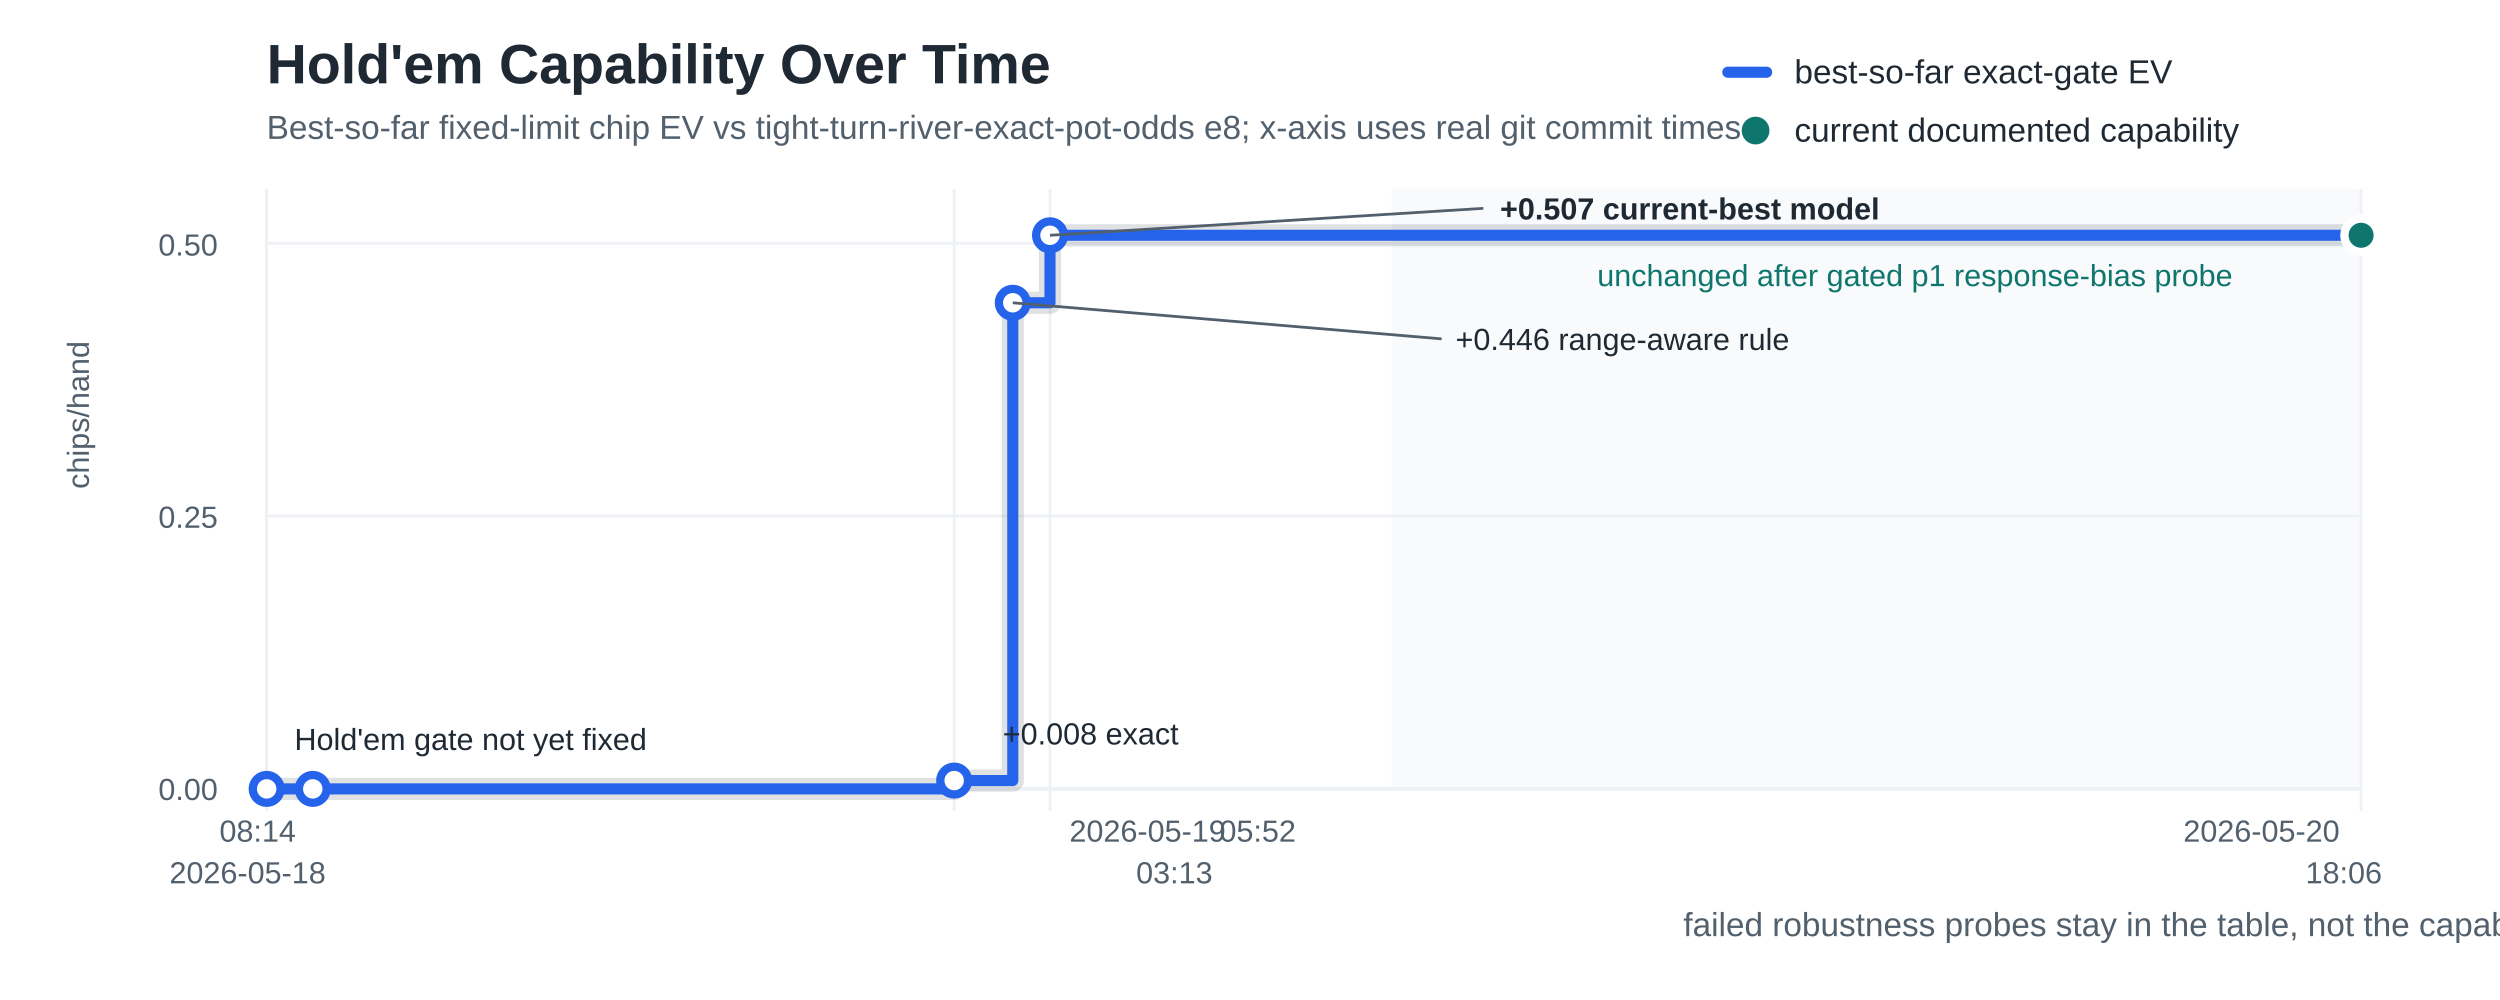
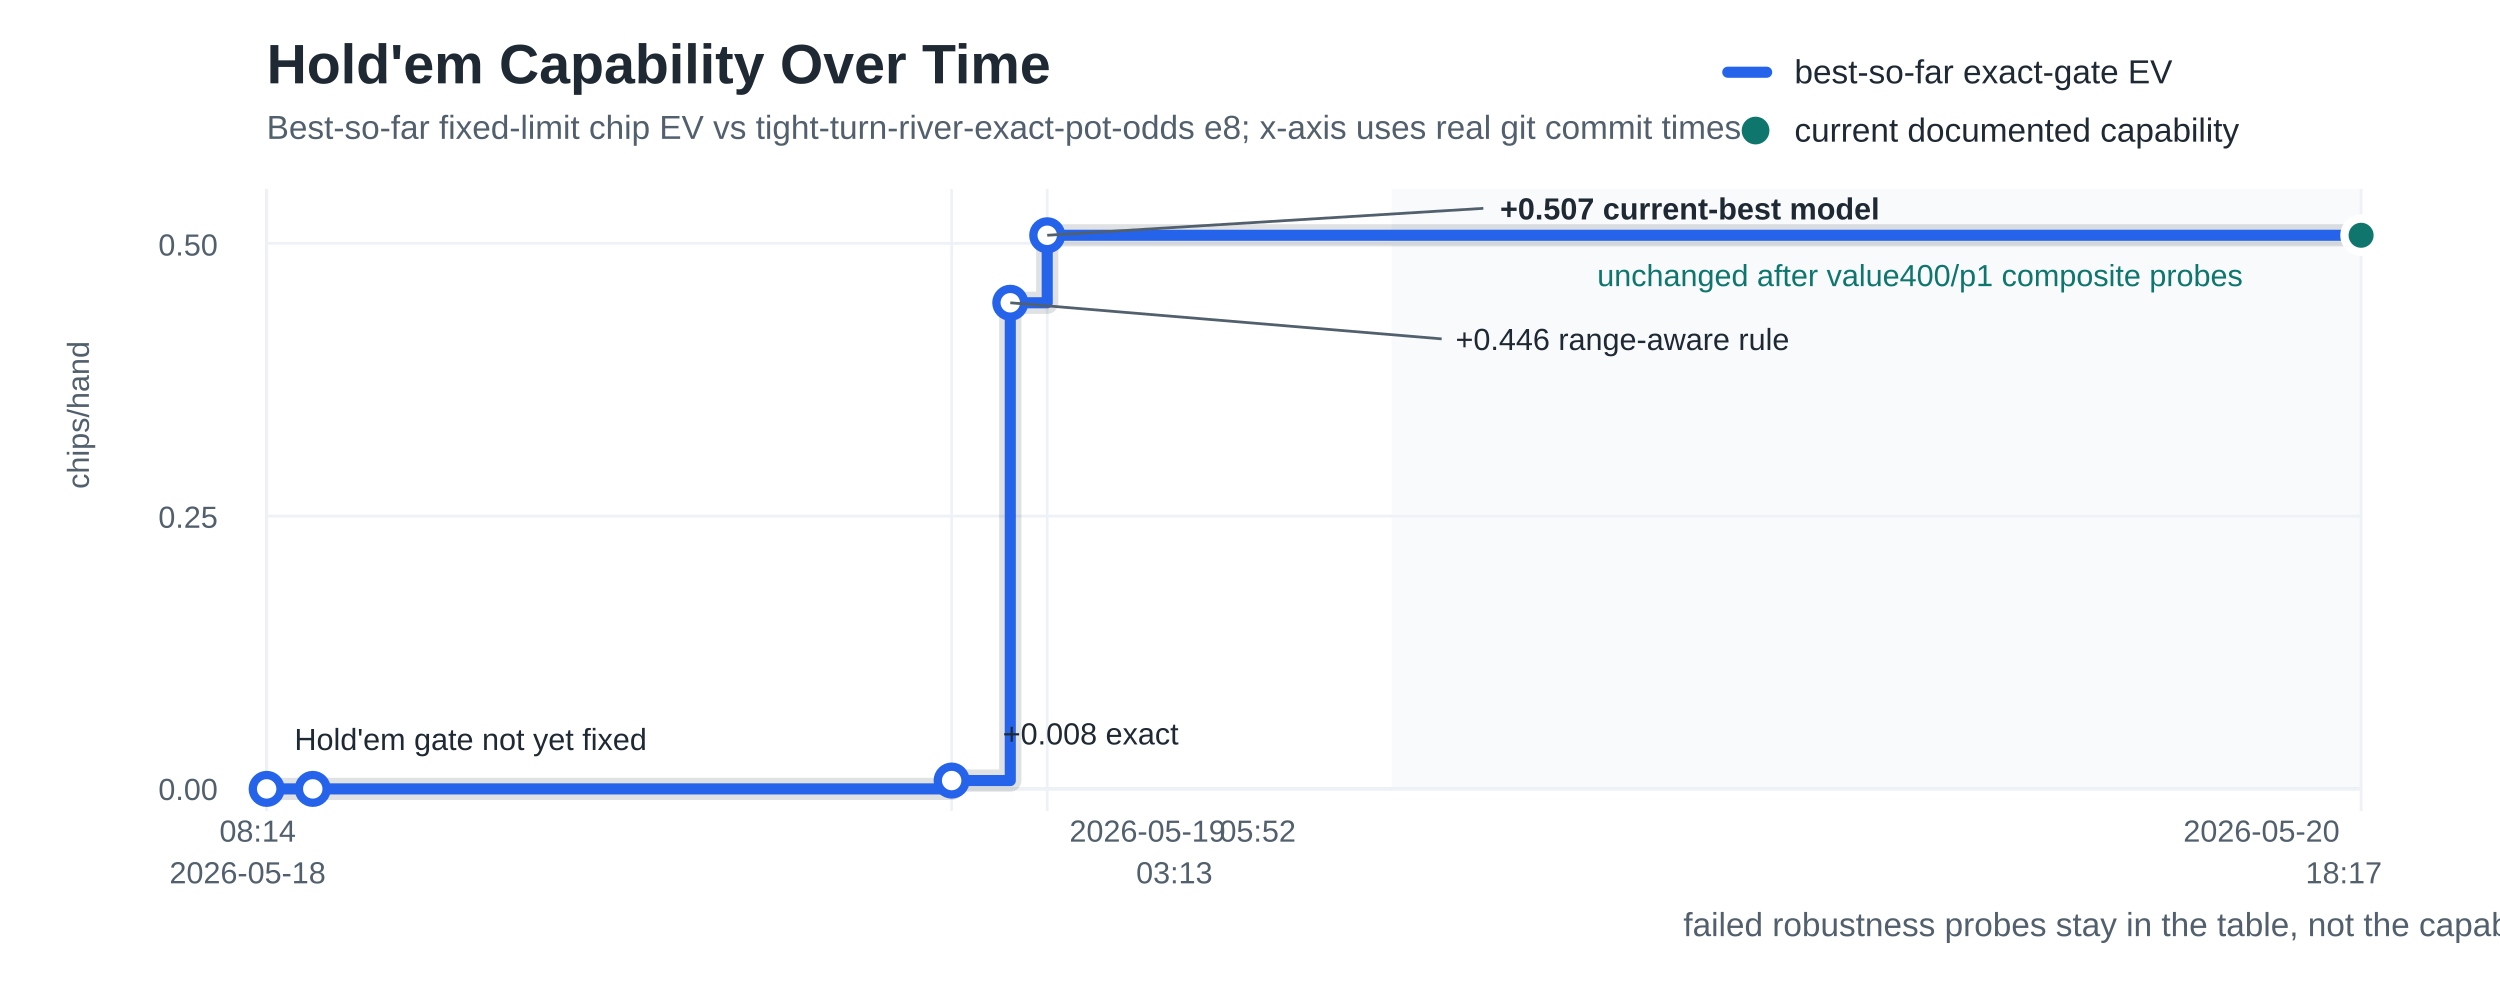
<svg xmlns="http://www.w3.org/2000/svg" width="900" height="360" viewBox="0 0 900 360" role="img" aria-labelledby="title desc">
  <rect width="900" height="360" fill="#ffffff" />
  <rect x="501" y="68" width="349" height="216" fill="#f8fafc" />
  <text x="96" y="30" font-family="Arial, Helvetica, sans-serif" font-size="20" font-weight="700" fill="#1f2933">Hold'em Capability Over Time</text>
  <text x="96" y="50" font-family="Arial, Helvetica, sans-serif" font-size="12" fill="#52606d">Best-so-far fixed-limit chip EV vs tight-turn-river-exact-pot-odds e8; x-axis uses real git commit times</text>
  <g stroke="#d9e2ec" stroke-width="1">
    <line x1="96" y1="284" x2="850" y2="284" />
    <line x1="96" y1="68" x2="96" y2="284" />
  </g>
  <g font-family="Arial, Helvetica, sans-serif" font-size="11" fill="#52606d">
    <line x1="96" y1="284.0" x2="850" y2="284.0" stroke="#eef2f6" stroke-width="1" />
    <text x="57" y="288">0.00</text>
    <line x1="96" y1="185.8" x2="850" y2="185.8" stroke="#eef2f6" stroke-width="1" />
    <text x="57" y="190">0.25</text>
    <line x1="96" y1="87.6" x2="850" y2="87.6" stroke="#eef2f6" stroke-width="1" />
    <text x="57" y="92">0.50</text>
    <text x="32" y="176" transform="rotate(-90 32 176)">chips/hand</text>
  </g>
  <g stroke="#eef2f6" stroke-width="1">
    <line x1="96.0" y1="68" x2="96.0" y2="292" />
-     <line x1="343.5" y1="68" x2="343.5" y2="292" />
-     <line x1="378.0" y1="68" x2="378.0" y2="292" />
+     <line x1="342.6" y1="68" x2="342.6" y2="292" />
+     <line x1="377.0" y1="68" x2="377.0" y2="292" />
    <line x1="850.0" y1="68" x2="850.0" y2="292" />
  </g>
-   <path d="M 96.0 284.0 L 112.6 284.0 L 112.6 284.0 L 343.5 284.0 L 343.5 281.0 L 364.6 281.0 L 364.6 109.0 L 378.0 109.0 L 378.0 84.7 L 817.1 84.7 L 817.1 84.7 L 820.4 84.7 L 820.4 84.7 L 822.4 84.7 L 822.4 84.7 L 824.1 84.7 L 824.1 84.7 L 826.0 84.7 L 826.0 84.7 L 832.5 84.7 L 832.5 84.7 L 835.9 84.7 L 835.9 84.7 L 837.1 84.7 L 837.1 84.7 L 839.5 84.7 L 839.5 84.7 L 841.5 84.7 L 841.5 84.7 L 845.0 84.7 L 845.0 84.7 L 846.1 84.7 L 846.1 84.7 L 848.7 84.7 L 848.7 84.7 L 850.0 84.7" fill="none" stroke="#1f2933" stroke-opacity="0.14" stroke-width="8" stroke-linecap="round" stroke-linejoin="round" />
-   <path d="M 96.0 284.0 L 112.6 284.0 L 112.6 284.0 L 343.5 284.0 L 343.5 281.0 L 364.6 281.0 L 364.6 109.0 L 378.0 109.0 L 378.0 84.7 L 817.1 84.7 L 817.1 84.7 L 820.4 84.7 L 820.4 84.7 L 822.4 84.7 L 822.4 84.7 L 824.1 84.7 L 824.1 84.7 L 826.0 84.7 L 826.0 84.7 L 832.5 84.7 L 832.5 84.7 L 835.9 84.7 L 835.9 84.7 L 837.1 84.7 L 837.1 84.7 L 839.5 84.7 L 839.5 84.7 L 841.5 84.7 L 841.5 84.7 L 845.0 84.7 L 845.0 84.7 L 846.1 84.7 L 846.1 84.7 L 848.7 84.7 L 848.7 84.7 L 850.0 84.7" fill="none" stroke="#2563eb" stroke-width="4" stroke-linecap="round" stroke-linejoin="round" />
+   <path d="M 96.0 284.0 L 112.6 284.0 L 112.6 284.0 L 342.6 284.0 L 342.6 281.0 L 363.7 281.0 L 363.7 109.0 L 377.0 109.0 L 377.0 84.7 L 814.6 84.7 L 814.6 84.7 L 817.9 84.7 L 817.9 84.7 L 820.0 84.7 L 820.0 84.7 L 821.6 84.7 L 821.6 84.7 L 823.5 84.7 L 823.5 84.7 L 830.0 84.7 L 830.0 84.7 L 833.4 84.7 L 833.4 84.7 L 834.6 84.7 L 834.6 84.7 L 836.9 84.7 L 836.9 84.7 L 838.9 84.7 L 838.9 84.7 L 842.4 84.7 L 842.4 84.7 L 843.5 84.7 L 843.5 84.7 L 846.2 84.7 L 846.2 84.7 L 847.4 84.7 L 847.4 84.7 L 848.5 84.7 L 848.5 84.7 L 850.0 84.7" fill="none" stroke="#1f2933" stroke-opacity="0.14" stroke-width="8" stroke-linecap="round" stroke-linejoin="round" />
+   <path d="M 96.0 284.0 L 112.6 284.0 L 112.6 284.0 L 342.6 284.0 L 342.6 281.0 L 363.7 281.0 L 363.7 109.0 L 377.0 109.0 L 377.0 84.7 L 814.6 84.7 L 814.6 84.7 L 817.9 84.7 L 817.9 84.7 L 820.0 84.7 L 820.0 84.7 L 821.6 84.7 L 821.6 84.7 L 823.5 84.7 L 823.5 84.7 L 830.0 84.7 L 830.0 84.7 L 833.4 84.7 L 833.4 84.7 L 834.6 84.7 L 834.6 84.7 L 836.9 84.7 L 836.9 84.7 L 838.9 84.7 L 838.9 84.7 L 842.4 84.7 L 842.4 84.7 L 843.5 84.7 L 843.5 84.7 L 846.2 84.7 L 846.2 84.7 L 847.4 84.7 L 847.4 84.7 L 848.5 84.7 L 848.5 84.7 L 850.0 84.7" fill="none" stroke="#2563eb" stroke-width="4" stroke-linecap="round" stroke-linejoin="round" />
  <g fill="#ffffff" stroke="#2563eb" stroke-width="3">
    <circle cx="96.0" cy="284.0" r="5" />
    <circle cx="112.6" cy="284.0" r="5" />
-     <circle cx="343.5" cy="281.0" r="5" />
-     <circle cx="364.6" cy="109.0" r="5" />
-     <circle cx="378.0" cy="84.7" r="5" />
+     <circle cx="342.6" cy="281.0" r="5" />
+     <circle cx="363.7" cy="109.0" r="5" />
+     <circle cx="377.0" cy="84.7" r="5" />
  </g>
  <circle cx="850.0" cy="84.7" r="6" fill="#0f766e" stroke="#ffffff" stroke-width="3" />
  <g font-family="Arial, Helvetica, sans-serif" font-size="11" fill="#1f2933">
    <text x="106" y="270">Hold'em gate not yet fixed</text>
    <text x="361" y="268">+0.008 exact</text>
-     <line x1="364.6" y1="109.0" x2="519" y2="122" stroke="#52606d" stroke-width="1" />
+     <line x1="363.7" y1="109.0" x2="519" y2="122" stroke="#52606d" stroke-width="1" />
    <text x="524" y="126">+0.446 range-aware rule</text>
-     <line x1="378.0" y1="84.7" x2="534" y2="75" stroke="#52606d" stroke-width="1" />
+     <line x1="377.0" y1="84.7" x2="534" y2="75" stroke="#52606d" stroke-width="1" />
    <text x="540" y="79" font-weight="700">+0.507 current-best model</text>
-     <text x="575" y="103" fill="#0f766e">unchanged after gated p1 response-bias probe</text>
+     <text x="575" y="103" fill="#0f766e">unchanged after value400/p1 composite probes</text>
  </g>
  <g font-family="Arial, Helvetica, sans-serif" font-size="11" fill="#52606d">
    <text x="61" y="318">2026-05-18</text>
    <text x="79" y="303">08:14</text>
    <text x="385" y="303">2026-05-19</text>
    <text x="409" y="318">03:13</text>
    <text x="439" y="303">05:52</text>
    <text x="786" y="303">2026-05-20</text>
-     <text x="830" y="318">18:06</text>
+     <text x="830" y="318">18:17</text>
  </g>
  <g font-family="Arial, Helvetica, sans-serif" font-size="12" fill="#1f2933">
    <rect x="620" y="24" width="18" height="4" fill="#2563eb" rx="2" />
    <text x="646" y="30">best-so-far exact-gate EV</text>
    <circle cx="632" cy="47" r="5" fill="#0f766e" />
    <text x="646" y="51">current documented capability</text>
    <text x="606" y="337" fill="#52606d">failed robustness probes stay in the table, not the capability line</text>
  </g>
</svg>
